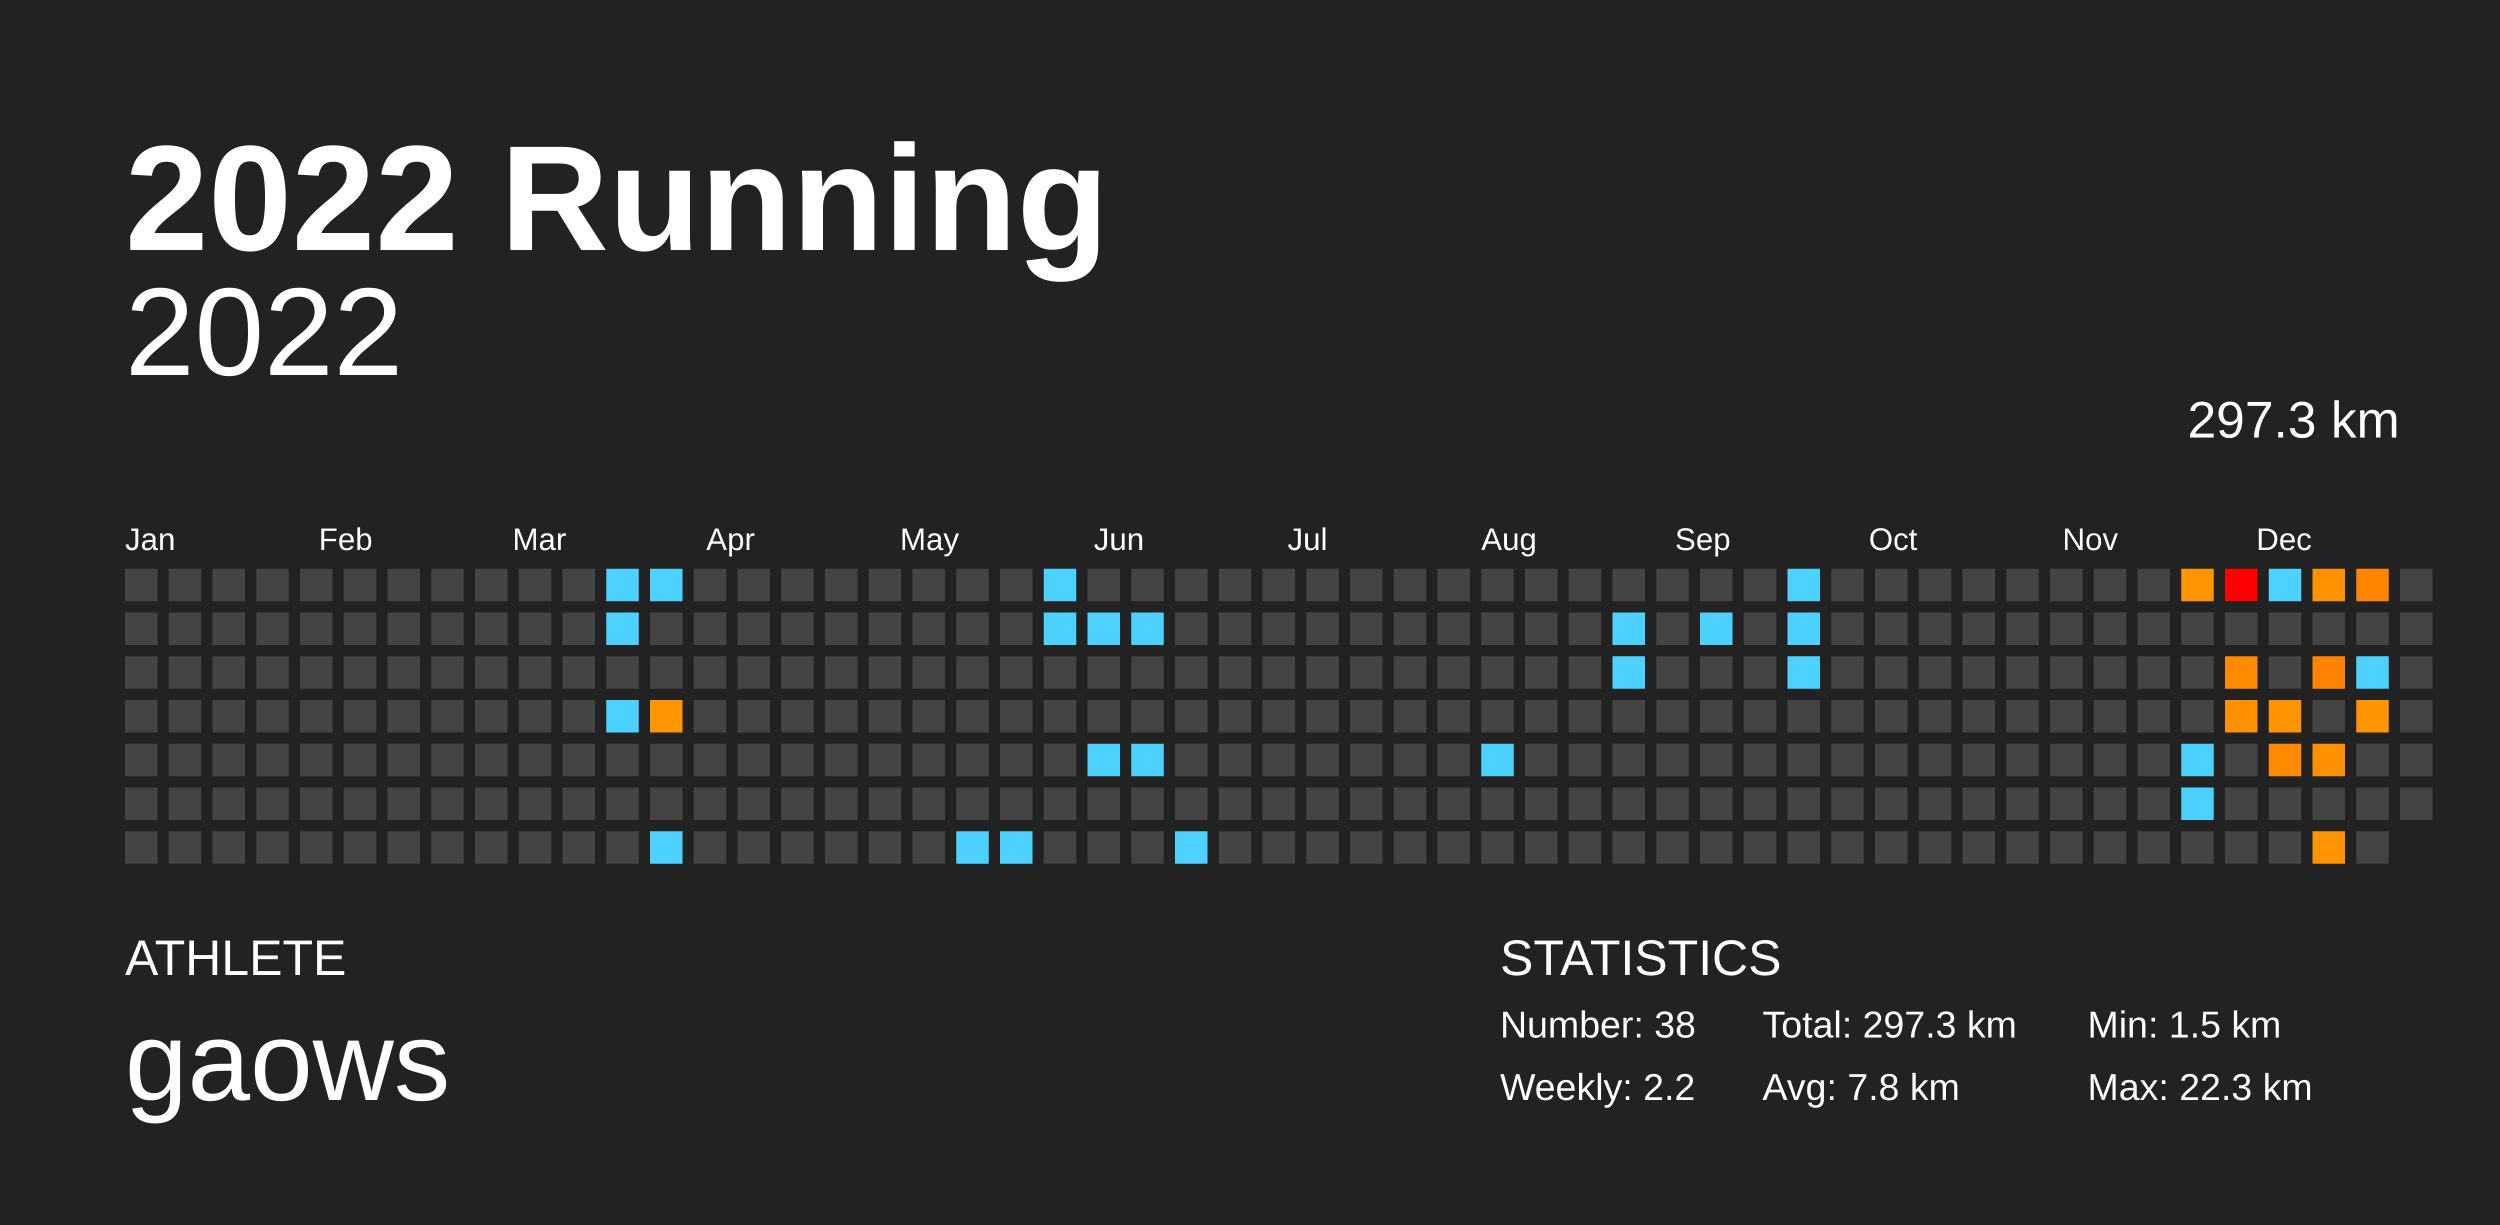
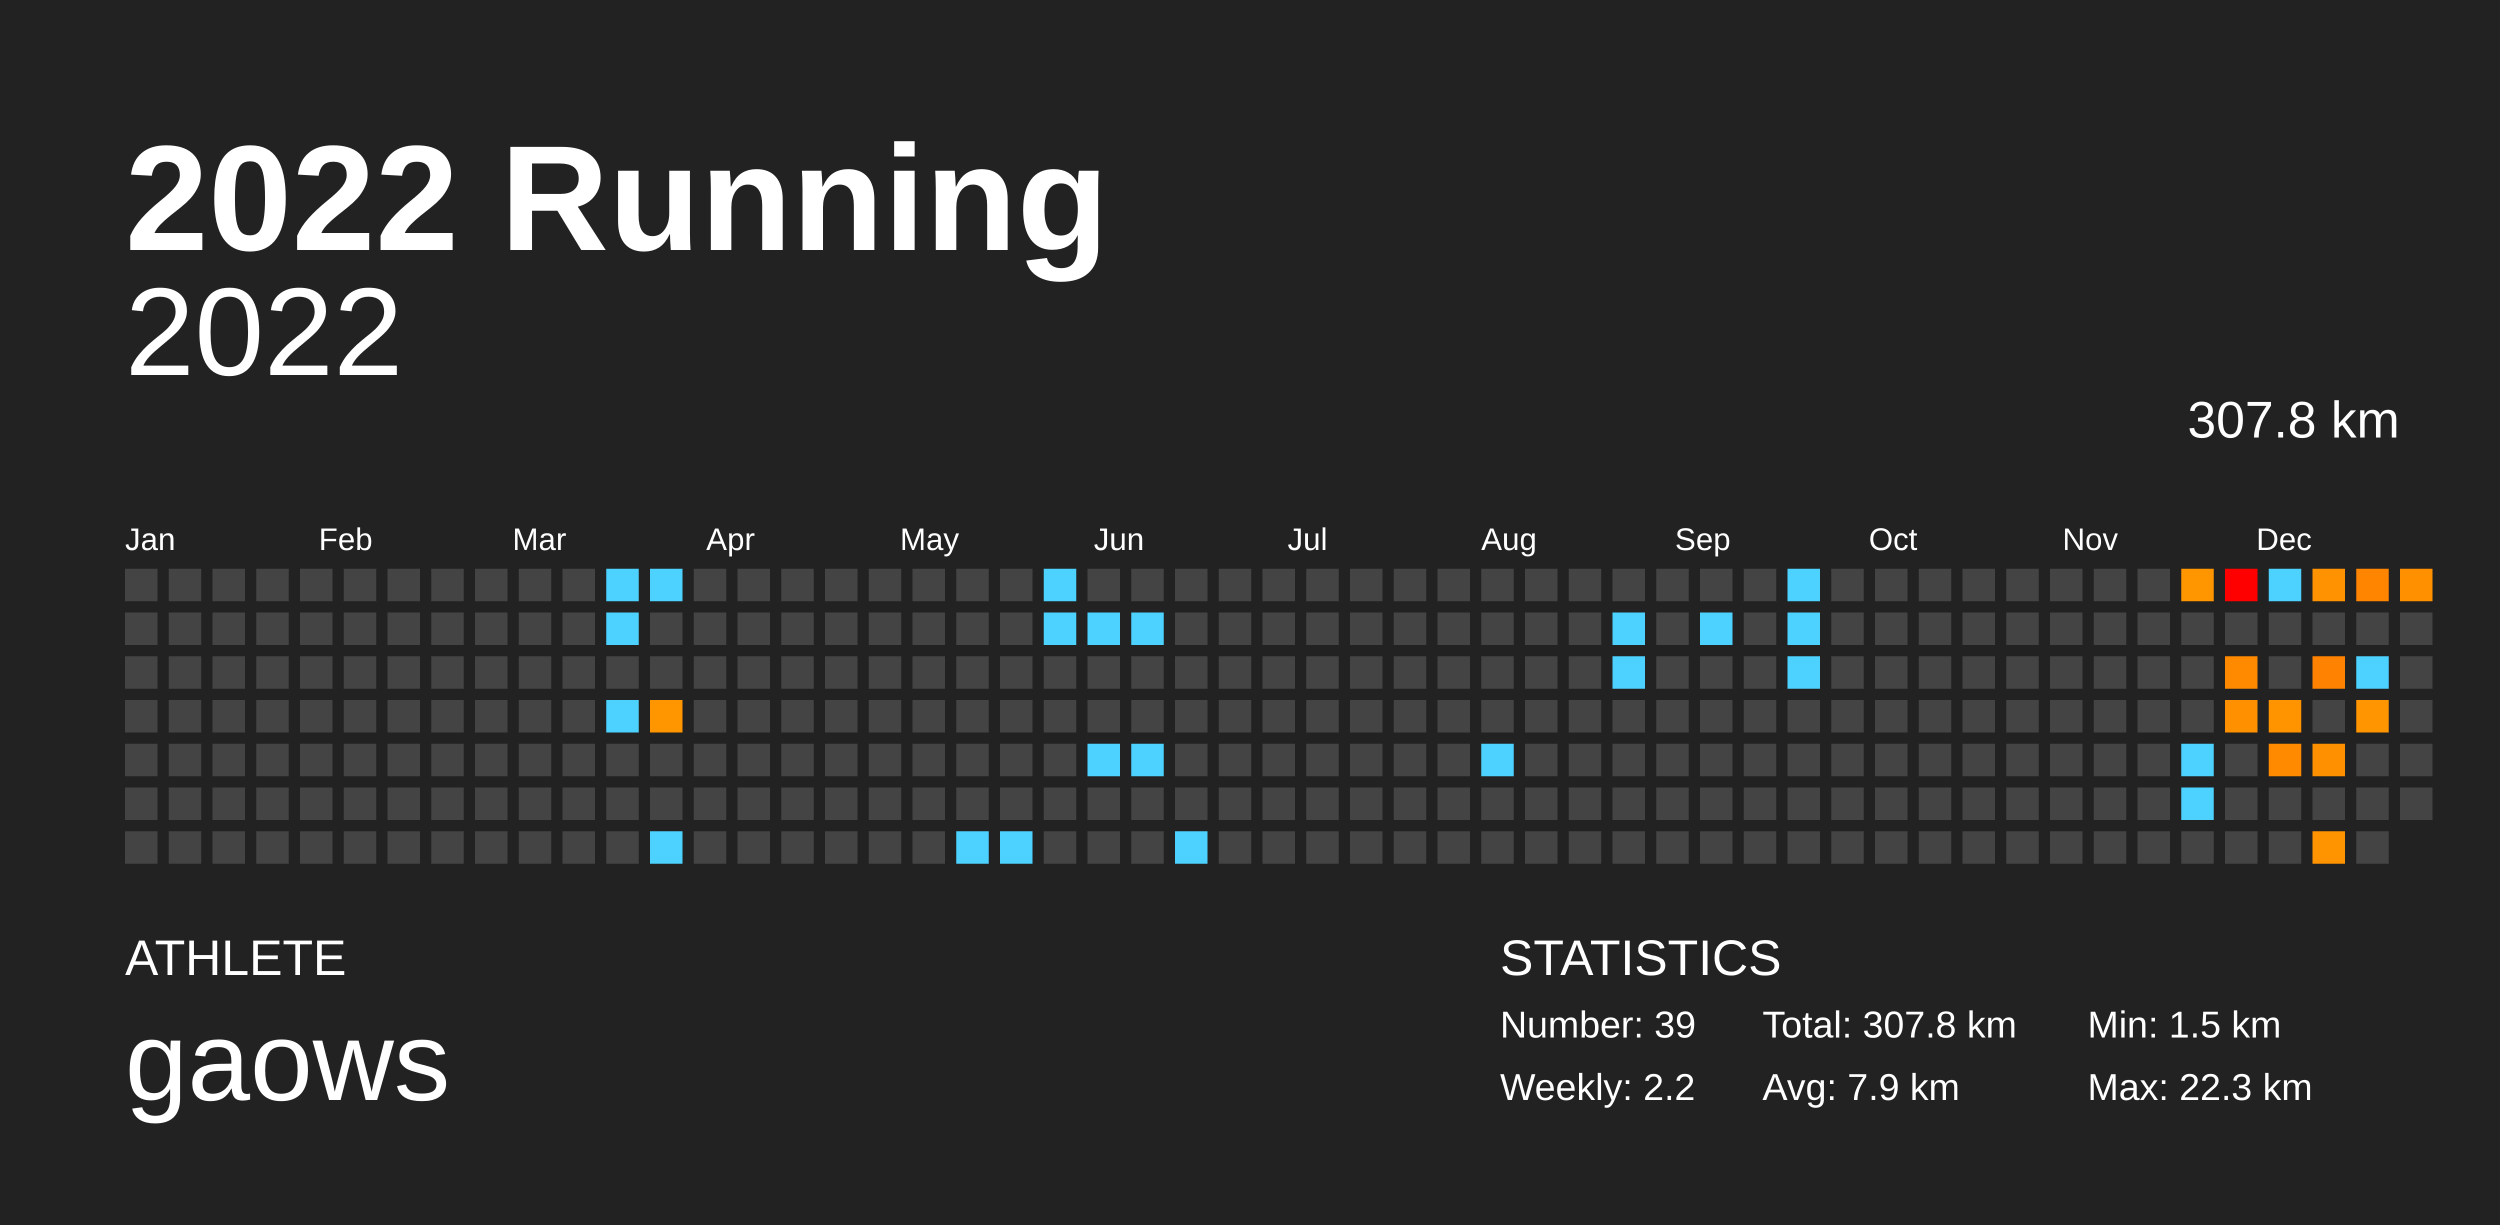
<svg xmlns="http://www.w3.org/2000/svg" baseProfile="full" height="98mm" version="1.1" viewBox="0,0,200,98" width="200mm">
  <defs />
  <rect fill="#222222" height="98" width="200" x="0" y="0" />
  <text fill="#FFFFFF" style="font-size:12px; font-family:Arial; font-weight:bold;" x="10" y="20">2022 Running</text>
  <text fill="#FFFFFF" style="font-size:4px; font-family:Arial" x="10" y="78">ATHLETE</text>
  <text fill="#FFFFFF" style="font-size:9px; font-family:Arial" x="10" y="88">gaows</text>
  <text fill="#FFFFFF" style="font-size:4px; font-family:Arial" x="120" y="78">STATISTICS</text>
-   <text fill="#FFFFFF" style="font-size:3px; font-family:Arial" x="120" y="83">Number: 38</text>
+   <text fill="#FFFFFF" style="font-size:3px; font-family:Arial" x="120" y="83">Number: 39</text>
  <text fill="#FFFFFF" style="font-size:3px; font-family:Arial" x="120" y="88">Weekly: 2.2</text>
-   <text fill="#FFFFFF" style="font-size:3px; font-family:Arial" x="141" y="83">Total: 297.3 km</text>
-   <text fill="#FFFFFF" style="font-size:3px; font-family:Arial" x="141" y="88">Avg: 7.8 km</text>
+   <text fill="#FFFFFF" style="font-size:3px; font-family:Arial" x="141" y="83">Total: 307.8 km</text>
+   <text fill="#FFFFFF" style="font-size:3px; font-family:Arial" x="141" y="88">Avg: 7.9 km</text>
  <text fill="#FFFFFF" style="font-size:3px; font-family:Arial" x="167" y="83">Min: 1.5 km</text>
  <text fill="#FFFFFF" style="font-size:3px; font-family:Arial" x="167" y="88">Max: 22.3 km</text>
  <text alignment-baseline="hanging" fill="#FFFFFF" style="font-size:10.0px; font-family:Arial;" x="10" y="30">2022</text>
-   <text alignment-baseline="hanging" fill="#FFFFFF" style="font-size:4.125px; font-family:Arial;" x="175" y="35">297.3 km</text>
+   <text alignment-baseline="hanging" fill="#FFFFFF" style="font-size:4.125px; font-family:Arial;" x="175" y="35">307.8 km</text>
  <text fill="#FFFFFF" style="font-size:2.5px; font-family:Arial" x="10.0" y="44">Jan</text>
  <text fill="#FFFFFF" style="font-size:2.5px; font-family:Arial" x="25.5" y="44">Feb</text>
  <text fill="#FFFFFF" style="font-size:2.5px; font-family:Arial" x="41.0" y="44">Mar</text>
  <text fill="#FFFFFF" style="font-size:2.5px; font-family:Arial" x="56.5" y="44">Apr</text>
  <text fill="#FFFFFF" style="font-size:2.5px; font-family:Arial" x="72.0" y="44">May</text>
  <text fill="#FFFFFF" style="font-size:2.5px; font-family:Arial" x="87.5" y="44">Jun</text>
  <text fill="#FFFFFF" style="font-size:2.5px; font-family:Arial" x="103.0" y="44">Jul</text>
  <text fill="#FFFFFF" style="font-size:2.5px; font-family:Arial" x="118.5" y="44">Aug</text>
  <text fill="#FFFFFF" style="font-size:2.5px; font-family:Arial" x="134.0" y="44">Sep</text>
  <text fill="#FFFFFF" style="font-size:2.5px; font-family:Arial" x="149.5" y="44">Oct</text>
  <text fill="#FFFFFF" style="font-size:2.5px; font-family:Arial" x="165.0" y="44">Nov</text>
  <text fill="#FFFFFF" style="font-size:2.5px; font-family:Arial" x="180.5" y="44">Dec</text>
  <rect fill="#444444" height="2.6" width="2.6" x="10.0" y="45.5" />
  <rect fill="#444444" height="2.6" width="2.6" x="10.0" y="49.0" />
  <rect fill="#444444" height="2.6" width="2.6" x="10.0" y="52.5" />
  <rect fill="#444444" height="2.6" width="2.6" x="10.0" y="56.0" />
  <rect fill="#444444" height="2.6" width="2.6" x="10.0" y="59.5" />
  <rect fill="#444444" height="2.6" width="2.6" x="10.0" y="63.0" />
  <rect fill="#444444" height="2.6" width="2.6" x="10.0" y="66.5" />
  <rect fill="#444444" height="2.6" width="2.6" x="13.5" y="45.5" />
  <rect fill="#444444" height="2.6" width="2.6" x="13.5" y="49.0" />
  <rect fill="#444444" height="2.6" width="2.6" x="13.5" y="52.5" />
  <rect fill="#444444" height="2.6" width="2.6" x="13.5" y="56.0" />
  <rect fill="#444444" height="2.6" width="2.6" x="13.5" y="59.5" />
  <rect fill="#444444" height="2.6" width="2.6" x="13.5" y="63.0" />
  <rect fill="#444444" height="2.6" width="2.6" x="13.5" y="66.5" />
  <rect fill="#444444" height="2.6" width="2.6" x="17.0" y="45.5" />
  <rect fill="#444444" height="2.6" width="2.6" x="17.0" y="49.0" />
  <rect fill="#444444" height="2.6" width="2.6" x="17.0" y="52.5" />
  <rect fill="#444444" height="2.6" width="2.6" x="17.0" y="56.0" />
  <rect fill="#444444" height="2.6" width="2.6" x="17.0" y="59.5" />
  <rect fill="#444444" height="2.6" width="2.6" x="17.0" y="63.0" />
  <rect fill="#444444" height="2.6" width="2.6" x="17.0" y="66.5" />
  <rect fill="#444444" height="2.6" width="2.6" x="20.5" y="45.5" />
  <rect fill="#444444" height="2.6" width="2.6" x="20.5" y="49.0" />
  <rect fill="#444444" height="2.6" width="2.6" x="20.5" y="52.5" />
  <rect fill="#444444" height="2.6" width="2.6" x="20.5" y="56.0" />
  <rect fill="#444444" height="2.6" width="2.6" x="20.5" y="59.5" />
  <rect fill="#444444" height="2.6" width="2.6" x="20.5" y="63.0" />
  <rect fill="#444444" height="2.6" width="2.6" x="20.5" y="66.5" />
  <rect fill="#444444" height="2.6" width="2.6" x="24.0" y="45.5" />
  <rect fill="#444444" height="2.6" width="2.6" x="24.0" y="49.0" />
  <rect fill="#444444" height="2.6" width="2.6" x="24.0" y="52.5" />
  <rect fill="#444444" height="2.6" width="2.6" x="24.0" y="56.0" />
  <rect fill="#444444" height="2.6" width="2.6" x="24.0" y="59.5" />
  <rect fill="#444444" height="2.6" width="2.6" x="24.0" y="63.0" />
  <rect fill="#444444" height="2.6" width="2.6" x="24.0" y="66.5" />
  <rect fill="#444444" height="2.6" width="2.6" x="27.5" y="45.5" />
  <rect fill="#444444" height="2.6" width="2.6" x="27.5" y="49.0" />
  <rect fill="#444444" height="2.6" width="2.6" x="27.5" y="52.5" />
  <rect fill="#444444" height="2.6" width="2.6" x="27.5" y="56.0" />
  <rect fill="#444444" height="2.6" width="2.6" x="27.5" y="59.5" />
  <rect fill="#444444" height="2.6" width="2.6" x="27.5" y="63.0" />
  <rect fill="#444444" height="2.6" width="2.6" x="27.5" y="66.5" />
  <rect fill="#444444" height="2.6" width="2.6" x="31.0" y="45.5" />
  <rect fill="#444444" height="2.6" width="2.6" x="31.0" y="49.0" />
  <rect fill="#444444" height="2.6" width="2.6" x="31.0" y="52.5" />
  <rect fill="#444444" height="2.6" width="2.6" x="31.0" y="56.0" />
  <rect fill="#444444" height="2.6" width="2.6" x="31.0" y="59.5" />
  <rect fill="#444444" height="2.6" width="2.6" x="31.0" y="63.0" />
  <rect fill="#444444" height="2.6" width="2.6" x="31.0" y="66.5" />
  <rect fill="#444444" height="2.6" width="2.6" x="34.5" y="45.5" />
  <rect fill="#444444" height="2.6" width="2.6" x="34.5" y="49.0" />
  <rect fill="#444444" height="2.6" width="2.6" x="34.5" y="52.5" />
  <rect fill="#444444" height="2.6" width="2.6" x="34.5" y="56.0" />
  <rect fill="#444444" height="2.6" width="2.6" x="34.5" y="59.5" />
  <rect fill="#444444" height="2.6" width="2.6" x="34.5" y="63.0" />
  <rect fill="#444444" height="2.6" width="2.6" x="34.5" y="66.5" />
  <rect fill="#444444" height="2.6" width="2.6" x="38.0" y="45.5" />
  <rect fill="#444444" height="2.6" width="2.6" x="38.0" y="49.0" />
  <rect fill="#444444" height="2.6" width="2.6" x="38.0" y="52.5" />
  <rect fill="#444444" height="2.6" width="2.6" x="38.0" y="56.0" />
  <rect fill="#444444" height="2.6" width="2.6" x="38.0" y="59.5" />
  <rect fill="#444444" height="2.6" width="2.6" x="38.0" y="63.0" />
  <rect fill="#444444" height="2.6" width="2.6" x="38.0" y="66.5" />
  <rect fill="#444444" height="2.6" width="2.6" x="41.5" y="45.5" />
  <rect fill="#444444" height="2.6" width="2.6" x="41.5" y="49.0" />
  <rect fill="#444444" height="2.6" width="2.6" x="41.5" y="52.5" />
  <rect fill="#444444" height="2.6" width="2.6" x="41.5" y="56.0" />
  <rect fill="#444444" height="2.6" width="2.6" x="41.5" y="59.5" />
  <rect fill="#444444" height="2.6" width="2.6" x="41.5" y="63.0" />
  <rect fill="#444444" height="2.6" width="2.6" x="41.5" y="66.5" />
  <rect fill="#444444" height="2.6" width="2.6" x="45.0" y="45.5" />
  <rect fill="#444444" height="2.6" width="2.6" x="45.0" y="49.0" />
  <rect fill="#444444" height="2.6" width="2.6" x="45.0" y="52.5" />
  <rect fill="#444444" height="2.6" width="2.6" x="45.0" y="56.0" />
  <rect fill="#444444" height="2.6" width="2.6" x="45.0" y="59.5" />
  <rect fill="#444444" height="2.6" width="2.6" x="45.0" y="63.0" />
  <rect fill="#444444" height="2.6" width="2.6" x="45.0" y="66.5" />
  <rect fill="#4dd2ff" height="2.6" width="2.6" x="48.5" y="45.5" />
  <rect fill="#4dd2ff" height="2.6" width="2.6" x="48.5" y="49.0" />
  <rect fill="#444444" height="2.6" width="2.6" x="48.5" y="52.5" />
  <rect fill="#4dd2ff" height="2.6" width="2.6" x="48.5" y="56.0" />
  <rect fill="#444444" height="2.6" width="2.6" x="48.5" y="59.5" />
  <rect fill="#444444" height="2.6" width="2.6" x="48.5" y="63.0" />
  <rect fill="#444444" height="2.6" width="2.6" x="48.5" y="66.5" />
  <rect fill="#4dd2ff" height="2.6" width="2.6" x="52.0" y="45.5" />
  <rect fill="#444444" height="2.6" width="2.6" x="52.0" y="49.0" />
  <rect fill="#444444" height="2.6" width="2.6" x="52.0" y="52.5" />
  <rect fill="#ff9600" height="2.6" width="2.6" x="52.0" y="56.0" />
  <rect fill="#444444" height="2.6" width="2.6" x="52.0" y="59.5" />
  <rect fill="#444444" height="2.6" width="2.6" x="52.0" y="63.0" />
  <rect fill="#4dd2ff" height="2.6" width="2.6" x="52.0" y="66.5" />
  <rect fill="#444444" height="2.6" width="2.6" x="55.5" y="45.5" />
  <rect fill="#444444" height="2.6" width="2.6" x="55.5" y="49.0" />
  <rect fill="#444444" height="2.6" width="2.6" x="55.5" y="52.5" />
  <rect fill="#444444" height="2.6" width="2.6" x="55.5" y="56.0" />
  <rect fill="#444444" height="2.6" width="2.6" x="55.5" y="59.5" />
  <rect fill="#444444" height="2.6" width="2.6" x="55.5" y="63.0" />
  <rect fill="#444444" height="2.6" width="2.6" x="55.5" y="66.5" />
  <rect fill="#444444" height="2.6" width="2.6" x="59.0" y="45.5" />
  <rect fill="#444444" height="2.6" width="2.6" x="59.0" y="49.0" />
  <rect fill="#444444" height="2.6" width="2.6" x="59.0" y="52.5" />
  <rect fill="#444444" height="2.6" width="2.6" x="59.0" y="56.0" />
  <rect fill="#444444" height="2.6" width="2.6" x="59.0" y="59.5" />
  <rect fill="#444444" height="2.6" width="2.6" x="59.0" y="63.0" />
  <rect fill="#444444" height="2.6" width="2.6" x="59.0" y="66.5" />
  <rect fill="#444444" height="2.6" width="2.6" x="62.5" y="45.5" />
  <rect fill="#444444" height="2.6" width="2.6" x="62.5" y="49.0" />
  <rect fill="#444444" height="2.6" width="2.6" x="62.5" y="52.5" />
  <rect fill="#444444" height="2.6" width="2.6" x="62.5" y="56.0" />
  <rect fill="#444444" height="2.6" width="2.6" x="62.5" y="59.5" />
  <rect fill="#444444" height="2.6" width="2.6" x="62.5" y="63.0" />
  <rect fill="#444444" height="2.6" width="2.6" x="62.5" y="66.5" />
  <rect fill="#444444" height="2.6" width="2.6" x="66.0" y="45.5" />
  <rect fill="#444444" height="2.6" width="2.6" x="66.0" y="49.0" />
  <rect fill="#444444" height="2.6" width="2.6" x="66.0" y="52.5" />
  <rect fill="#444444" height="2.6" width="2.6" x="66.0" y="56.0" />
  <rect fill="#444444" height="2.6" width="2.6" x="66.0" y="59.5" />
  <rect fill="#444444" height="2.6" width="2.6" x="66.0" y="63.0" />
  <rect fill="#444444" height="2.6" width="2.6" x="66.0" y="66.5" />
  <rect fill="#444444" height="2.6" width="2.6" x="69.5" y="45.5" />
  <rect fill="#444444" height="2.6" width="2.6" x="69.5" y="49.0" />
  <rect fill="#444444" height="2.6" width="2.6" x="69.5" y="52.5" />
  <rect fill="#444444" height="2.6" width="2.6" x="69.5" y="56.0" />
  <rect fill="#444444" height="2.6" width="2.6" x="69.5" y="59.5" />
  <rect fill="#444444" height="2.6" width="2.6" x="69.5" y="63.0" />
  <rect fill="#444444" height="2.6" width="2.6" x="69.5" y="66.5" />
  <rect fill="#444444" height="2.6" width="2.6" x="73.0" y="45.5" />
  <rect fill="#444444" height="2.6" width="2.6" x="73.0" y="49.0" />
  <rect fill="#444444" height="2.6" width="2.6" x="73.0" y="52.5" />
  <rect fill="#444444" height="2.6" width="2.6" x="73.0" y="56.0" />
  <rect fill="#444444" height="2.6" width="2.6" x="73.0" y="59.5" />
  <rect fill="#444444" height="2.6" width="2.6" x="73.0" y="63.0" />
  <rect fill="#444444" height="2.6" width="2.6" x="73.0" y="66.5" />
  <rect fill="#444444" height="2.6" width="2.6" x="76.5" y="45.5" />
  <rect fill="#444444" height="2.6" width="2.6" x="76.5" y="49.0" />
  <rect fill="#444444" height="2.6" width="2.6" x="76.5" y="52.5" />
  <rect fill="#444444" height="2.6" width="2.6" x="76.5" y="56.0" />
  <rect fill="#444444" height="2.6" width="2.6" x="76.5" y="59.5" />
  <rect fill="#444444" height="2.6" width="2.6" x="76.5" y="63.0" />
  <rect fill="#4dd2ff" height="2.6" width="2.6" x="76.5" y="66.5" />
  <rect fill="#444444" height="2.6" width="2.6" x="80.0" y="45.5" />
  <rect fill="#444444" height="2.6" width="2.6" x="80.0" y="49.0" />
  <rect fill="#444444" height="2.6" width="2.6" x="80.0" y="52.5" />
  <rect fill="#444444" height="2.6" width="2.6" x="80.0" y="56.0" />
  <rect fill="#444444" height="2.6" width="2.6" x="80.0" y="59.5" />
  <rect fill="#444444" height="2.6" width="2.6" x="80.0" y="63.0" />
  <rect fill="#4dd2ff" height="2.6" width="2.6" x="80.0" y="66.5" />
  <rect fill="#4dd2ff" height="2.6" width="2.6" x="83.5" y="45.5" />
  <rect fill="#4dd2ff" height="2.6" width="2.6" x="83.5" y="49.0" />
  <rect fill="#444444" height="2.6" width="2.6" x="83.5" y="52.5" />
  <rect fill="#444444" height="2.6" width="2.6" x="83.5" y="56.0" />
  <rect fill="#444444" height="2.6" width="2.6" x="83.5" y="59.5" />
  <rect fill="#444444" height="2.6" width="2.6" x="83.5" y="63.0" />
  <rect fill="#444444" height="2.6" width="2.6" x="83.5" y="66.5" />
  <rect fill="#444444" height="2.6" width="2.6" x="87.0" y="45.5" />
  <rect fill="#4dd2ff" height="2.6" width="2.6" x="87.0" y="49.0" />
  <rect fill="#444444" height="2.6" width="2.6" x="87.0" y="52.5" />
  <rect fill="#444444" height="2.6" width="2.6" x="87.0" y="56.0" />
  <rect fill="#4dd2ff" height="2.6" width="2.6" x="87.0" y="59.5" />
  <rect fill="#444444" height="2.6" width="2.6" x="87.0" y="63.0" />
  <rect fill="#444444" height="2.6" width="2.6" x="87.0" y="66.5" />
  <rect fill="#444444" height="2.6" width="2.6" x="90.5" y="45.5" />
  <rect fill="#4dd2ff" height="2.6" width="2.6" x="90.5" y="49.0" />
  <rect fill="#444444" height="2.6" width="2.6" x="90.5" y="52.5" />
  <rect fill="#444444" height="2.6" width="2.6" x="90.5" y="56.0" />
  <rect fill="#4dd2ff" height="2.6" width="2.6" x="90.5" y="59.5" />
  <rect fill="#444444" height="2.6" width="2.6" x="90.5" y="63.0" />
  <rect fill="#444444" height="2.6" width="2.6" x="90.5" y="66.5" />
  <rect fill="#444444" height="2.6" width="2.6" x="94.0" y="45.5" />
  <rect fill="#444444" height="2.6" width="2.6" x="94.0" y="49.0" />
  <rect fill="#444444" height="2.6" width="2.6" x="94.0" y="52.5" />
  <rect fill="#444444" height="2.6" width="2.6" x="94.0" y="56.0" />
  <rect fill="#444444" height="2.6" width="2.6" x="94.0" y="59.5" />
  <rect fill="#444444" height="2.6" width="2.6" x="94.0" y="63.0" />
  <rect fill="#4dd2ff" height="2.6" width="2.6" x="94.0" y="66.5" />
  <rect fill="#444444" height="2.6" width="2.6" x="97.5" y="45.5" />
  <rect fill="#444444" height="2.6" width="2.6" x="97.5" y="49.0" />
  <rect fill="#444444" height="2.6" width="2.6" x="97.5" y="52.5" />
  <rect fill="#444444" height="2.6" width="2.6" x="97.5" y="56.0" />
  <rect fill="#444444" height="2.6" width="2.6" x="97.5" y="59.5" />
  <rect fill="#444444" height="2.6" width="2.6" x="97.5" y="63.0" />
  <rect fill="#444444" height="2.6" width="2.6" x="97.5" y="66.5" />
  <rect fill="#444444" height="2.6" width="2.6" x="101.0" y="45.5" />
  <rect fill="#444444" height="2.6" width="2.6" x="101.0" y="49.0" />
  <rect fill="#444444" height="2.6" width="2.6" x="101.0" y="52.5" />
  <rect fill="#444444" height="2.6" width="2.6" x="101.0" y="56.0" />
  <rect fill="#444444" height="2.6" width="2.6" x="101.0" y="59.5" />
  <rect fill="#444444" height="2.6" width="2.6" x="101.0" y="63.0" />
  <rect fill="#444444" height="2.6" width="2.6" x="101.0" y="66.5" />
  <rect fill="#444444" height="2.6" width="2.6" x="104.5" y="45.5" />
  <rect fill="#444444" height="2.6" width="2.6" x="104.5" y="49.0" />
  <rect fill="#444444" height="2.6" width="2.6" x="104.5" y="52.5" />
  <rect fill="#444444" height="2.6" width="2.6" x="104.5" y="56.0" />
  <rect fill="#444444" height="2.6" width="2.6" x="104.5" y="59.5" />
  <rect fill="#444444" height="2.6" width="2.6" x="104.5" y="63.0" />
  <rect fill="#444444" height="2.6" width="2.6" x="104.5" y="66.5" />
  <rect fill="#444444" height="2.6" width="2.6" x="108.0" y="45.5" />
  <rect fill="#444444" height="2.6" width="2.6" x="108.0" y="49.0" />
  <rect fill="#444444" height="2.6" width="2.6" x="108.0" y="52.5" />
  <rect fill="#444444" height="2.6" width="2.6" x="108.0" y="56.0" />
  <rect fill="#444444" height="2.6" width="2.6" x="108.0" y="59.5" />
  <rect fill="#444444" height="2.6" width="2.6" x="108.0" y="63.0" />
  <rect fill="#444444" height="2.6" width="2.6" x="108.0" y="66.5" />
  <rect fill="#444444" height="2.6" width="2.6" x="111.5" y="45.5" />
  <rect fill="#444444" height="2.6" width="2.6" x="111.5" y="49.0" />
  <rect fill="#444444" height="2.6" width="2.6" x="111.5" y="52.5" />
  <rect fill="#444444" height="2.6" width="2.6" x="111.5" y="56.0" />
  <rect fill="#444444" height="2.6" width="2.6" x="111.5" y="59.5" />
  <rect fill="#444444" height="2.6" width="2.6" x="111.5" y="63.0" />
  <rect fill="#444444" height="2.6" width="2.6" x="111.5" y="66.5" />
  <rect fill="#444444" height="2.6" width="2.6" x="115.0" y="45.5" />
  <rect fill="#444444" height="2.6" width="2.6" x="115.0" y="49.0" />
  <rect fill="#444444" height="2.6" width="2.6" x="115.0" y="52.5" />
  <rect fill="#444444" height="2.6" width="2.6" x="115.0" y="56.0" />
  <rect fill="#444444" height="2.6" width="2.6" x="115.0" y="59.5" />
  <rect fill="#444444" height="2.6" width="2.6" x="115.0" y="63.0" />
  <rect fill="#444444" height="2.6" width="2.6" x="115.0" y="66.5" />
  <rect fill="#444444" height="2.6" width="2.6" x="118.5" y="45.5" />
  <rect fill="#444444" height="2.6" width="2.6" x="118.5" y="49.0" />
  <rect fill="#444444" height="2.6" width="2.6" x="118.5" y="52.5" />
  <rect fill="#444444" height="2.6" width="2.6" x="118.5" y="56.0" />
  <rect fill="#4dd2ff" height="2.6" width="2.6" x="118.5" y="59.5" />
  <rect fill="#444444" height="2.6" width="2.6" x="118.5" y="63.0" />
  <rect fill="#444444" height="2.6" width="2.6" x="118.5" y="66.5" />
  <rect fill="#444444" height="2.6" width="2.6" x="122.0" y="45.5" />
  <rect fill="#444444" height="2.6" width="2.6" x="122.0" y="49.0" />
  <rect fill="#444444" height="2.6" width="2.6" x="122.0" y="52.5" />
  <rect fill="#444444" height="2.6" width="2.6" x="122.0" y="56.0" />
  <rect fill="#444444" height="2.6" width="2.6" x="122.0" y="59.5" />
  <rect fill="#444444" height="2.6" width="2.6" x="122.0" y="63.0" />
  <rect fill="#444444" height="2.6" width="2.6" x="122.0" y="66.5" />
  <rect fill="#444444" height="2.6" width="2.6" x="125.5" y="45.5" />
  <rect fill="#444444" height="2.6" width="2.6" x="125.5" y="49.0" />
  <rect fill="#444444" height="2.6" width="2.6" x="125.5" y="52.5" />
  <rect fill="#444444" height="2.6" width="2.6" x="125.5" y="56.0" />
  <rect fill="#444444" height="2.6" width="2.6" x="125.5" y="59.5" />
  <rect fill="#444444" height="2.6" width="2.6" x="125.5" y="63.0" />
  <rect fill="#444444" height="2.6" width="2.6" x="125.5" y="66.5" />
  <rect fill="#444444" height="2.6" width="2.6" x="129.0" y="45.5" />
  <rect fill="#4dd2ff" height="2.6" width="2.6" x="129.0" y="49.0" />
  <rect fill="#4dd2ff" height="2.6" width="2.6" x="129.0" y="52.5" />
  <rect fill="#444444" height="2.6" width="2.6" x="129.0" y="56.0" />
  <rect fill="#444444" height="2.6" width="2.6" x="129.0" y="59.5" />
  <rect fill="#444444" height="2.6" width="2.6" x="129.0" y="63.0" />
  <rect fill="#444444" height="2.6" width="2.6" x="129.0" y="66.5" />
  <rect fill="#444444" height="2.6" width="2.6" x="132.5" y="45.5" />
  <rect fill="#444444" height="2.6" width="2.6" x="132.5" y="49.0" />
  <rect fill="#444444" height="2.6" width="2.6" x="132.5" y="52.5" />
  <rect fill="#444444" height="2.6" width="2.6" x="132.5" y="56.0" />
  <rect fill="#444444" height="2.6" width="2.6" x="132.5" y="59.5" />
  <rect fill="#444444" height="2.6" width="2.6" x="132.5" y="63.0" />
  <rect fill="#444444" height="2.6" width="2.6" x="132.5" y="66.5" />
  <rect fill="#444444" height="2.6" width="2.6" x="136.0" y="45.5" />
  <rect fill="#4dd2ff" height="2.6" width="2.6" x="136.0" y="49.0" />
  <rect fill="#444444" height="2.6" width="2.6" x="136.0" y="52.5" />
  <rect fill="#444444" height="2.6" width="2.6" x="136.0" y="56.0" />
  <rect fill="#444444" height="2.6" width="2.6" x="136.0" y="59.5" />
  <rect fill="#444444" height="2.6" width="2.6" x="136.0" y="63.0" />
  <rect fill="#444444" height="2.6" width="2.6" x="136.0" y="66.5" />
  <rect fill="#444444" height="2.6" width="2.6" x="139.5" y="45.5" />
  <rect fill="#444444" height="2.6" width="2.6" x="139.5" y="49.0" />
  <rect fill="#444444" height="2.6" width="2.6" x="139.5" y="52.5" />
  <rect fill="#444444" height="2.6" width="2.6" x="139.5" y="56.0" />
  <rect fill="#444444" height="2.6" width="2.6" x="139.5" y="59.5" />
  <rect fill="#444444" height="2.6" width="2.6" x="139.5" y="63.0" />
  <rect fill="#444444" height="2.6" width="2.6" x="139.5" y="66.5" />
  <rect fill="#4dd2ff" height="2.6" width="2.6" x="143.0" y="45.5" />
  <rect fill="#4dd2ff" height="2.6" width="2.6" x="143.0" y="49.0" />
  <rect fill="#4dd2ff" height="2.6" width="2.6" x="143.0" y="52.5" />
  <rect fill="#444444" height="2.6" width="2.6" x="143.0" y="56.0" />
  <rect fill="#444444" height="2.6" width="2.6" x="143.0" y="59.5" />
  <rect fill="#444444" height="2.6" width="2.6" x="143.0" y="63.0" />
  <rect fill="#444444" height="2.6" width="2.6" x="143.0" y="66.5" />
  <rect fill="#444444" height="2.6" width="2.6" x="146.5" y="45.5" />
  <rect fill="#444444" height="2.6" width="2.6" x="146.5" y="49.0" />
  <rect fill="#444444" height="2.6" width="2.6" x="146.5" y="52.5" />
  <rect fill="#444444" height="2.6" width="2.6" x="146.5" y="56.0" />
  <rect fill="#444444" height="2.6" width="2.6" x="146.5" y="59.5" />
  <rect fill="#444444" height="2.6" width="2.6" x="146.5" y="63.0" />
  <rect fill="#444444" height="2.6" width="2.6" x="146.5" y="66.5" />
  <rect fill="#444444" height="2.6" width="2.6" x="150.0" y="45.5" />
  <rect fill="#444444" height="2.6" width="2.6" x="150.0" y="49.0" />
  <rect fill="#444444" height="2.6" width="2.6" x="150.0" y="52.5" />
  <rect fill="#444444" height="2.6" width="2.6" x="150.0" y="56.0" />
  <rect fill="#444444" height="2.6" width="2.6" x="150.0" y="59.5" />
  <rect fill="#444444" height="2.6" width="2.6" x="150.0" y="63.0" />
  <rect fill="#444444" height="2.6" width="2.6" x="150.0" y="66.5" />
  <rect fill="#444444" height="2.6" width="2.6" x="153.5" y="45.5" />
  <rect fill="#444444" height="2.6" width="2.6" x="153.5" y="49.0" />
  <rect fill="#444444" height="2.6" width="2.6" x="153.5" y="52.5" />
  <rect fill="#444444" height="2.6" width="2.6" x="153.5" y="56.0" />
  <rect fill="#444444" height="2.6" width="2.6" x="153.5" y="59.5" />
  <rect fill="#444444" height="2.6" width="2.6" x="153.5" y="63.0" />
  <rect fill="#444444" height="2.6" width="2.6" x="153.5" y="66.5" />
  <rect fill="#444444" height="2.6" width="2.6" x="157.0" y="45.5" />
  <rect fill="#444444" height="2.6" width="2.6" x="157.0" y="49.0" />
  <rect fill="#444444" height="2.6" width="2.6" x="157.0" y="52.5" />
  <rect fill="#444444" height="2.6" width="2.6" x="157.0" y="56.0" />
  <rect fill="#444444" height="2.6" width="2.6" x="157.0" y="59.5" />
  <rect fill="#444444" height="2.6" width="2.6" x="157.0" y="63.0" />
  <rect fill="#444444" height="2.6" width="2.6" x="157.0" y="66.5" />
  <rect fill="#444444" height="2.6" width="2.6" x="160.5" y="45.5" />
  <rect fill="#444444" height="2.6" width="2.6" x="160.5" y="49.0" />
  <rect fill="#444444" height="2.6" width="2.6" x="160.5" y="52.5" />
  <rect fill="#444444" height="2.6" width="2.6" x="160.5" y="56.0" />
  <rect fill="#444444" height="2.6" width="2.6" x="160.5" y="59.5" />
  <rect fill="#444444" height="2.6" width="2.6" x="160.5" y="63.0" />
  <rect fill="#444444" height="2.6" width="2.6" x="160.5" y="66.5" />
  <rect fill="#444444" height="2.6" width="2.6" x="164.0" y="45.5" />
  <rect fill="#444444" height="2.6" width="2.6" x="164.0" y="49.0" />
  <rect fill="#444444" height="2.6" width="2.6" x="164.0" y="52.5" />
  <rect fill="#444444" height="2.6" width="2.6" x="164.0" y="56.0" />
  <rect fill="#444444" height="2.6" width="2.6" x="164.0" y="59.5" />
  <rect fill="#444444" height="2.6" width="2.6" x="164.0" y="63.0" />
  <rect fill="#444444" height="2.6" width="2.6" x="164.0" y="66.5" />
  <rect fill="#444444" height="2.6" width="2.6" x="167.5" y="45.5" />
  <rect fill="#444444" height="2.6" width="2.6" x="167.5" y="49.0" />
  <rect fill="#444444" height="2.6" width="2.6" x="167.5" y="52.5" />
  <rect fill="#444444" height="2.6" width="2.6" x="167.5" y="56.0" />
  <rect fill="#444444" height="2.6" width="2.6" x="167.5" y="59.5" />
  <rect fill="#444444" height="2.6" width="2.6" x="167.5" y="63.0" />
  <rect fill="#444444" height="2.6" width="2.6" x="167.5" y="66.5" />
  <rect fill="#444444" height="2.6" width="2.6" x="171.0" y="45.5" />
  <rect fill="#444444" height="2.6" width="2.6" x="171.0" y="49.0" />
  <rect fill="#444444" height="2.6" width="2.6" x="171.0" y="52.5" />
  <rect fill="#444444" height="2.6" width="2.6" x="171.0" y="56.0" />
  <rect fill="#444444" height="2.6" width="2.6" x="171.0" y="59.5" />
  <rect fill="#444444" height="2.6" width="2.6" x="171.0" y="63.0" />
  <rect fill="#444444" height="2.6" width="2.6" x="171.0" y="66.5" />
  <rect fill="#ff9600" height="2.6" width="2.6" x="174.5" y="45.5" />
  <rect fill="#444444" height="2.6" width="2.6" x="174.5" y="49.0" />
  <rect fill="#444444" height="2.6" width="2.6" x="174.5" y="52.5" />
  <rect fill="#444444" height="2.6" width="2.6" x="174.5" y="56.0" />
  <rect fill="#4dd2ff" height="2.6" width="2.6" x="174.5" y="59.5" />
  <rect fill="#4dd2ff" height="2.6" width="2.6" x="174.5" y="63.0" />
  <rect fill="#444444" height="2.6" width="2.6" x="174.5" y="66.5" />
  <rect fill="red" height="2.6" width="2.6" x="178.0" y="45.5" />
  <rect fill="#444444" height="2.6" width="2.6" x="178.0" y="49.0" />
  <rect fill="#ff8a00" height="2.6" width="2.6" x="178.0" y="52.5" />
  <rect fill="#ff9100" height="2.6" width="2.6" x="178.0" y="56.0" />
  <rect fill="#444444" height="2.6" width="2.6" x="178.0" y="59.5" />
  <rect fill="#444444" height="2.6" width="2.6" x="178.0" y="63.0" />
  <rect fill="#444444" height="2.6" width="2.6" x="178.0" y="66.5" />
  <rect fill="#4dd2ff" height="2.6" width="2.6" x="181.5" y="45.5" />
  <rect fill="#444444" height="2.6" width="2.6" x="181.5" y="49.0" />
  <rect fill="#444444" height="2.6" width="2.6" x="181.5" y="52.5" />
  <rect fill="#ff9400" height="2.6" width="2.6" x="181.5" y="56.0" />
  <rect fill="#ff8a00" height="2.6" width="2.6" x="181.5" y="59.5" />
  <rect fill="#444444" height="2.6" width="2.6" x="181.5" y="63.0" />
  <rect fill="#444444" height="2.6" width="2.6" x="181.5" y="66.5" />
  <rect fill="#ff9200" height="2.6" width="2.6" x="185.0" y="45.5" />
  <rect fill="#444444" height="2.6" width="2.6" x="185.0" y="49.0" />
  <rect fill="#ff8300" height="2.6" width="2.6" x="185.0" y="52.5" />
  <rect fill="#444444" height="2.6" width="2.6" x="185.0" y="56.0" />
  <rect fill="#ff9100" height="2.6" width="2.6" x="185.0" y="59.5" />
  <rect fill="#444444" height="2.6" width="2.6" x="185.0" y="63.0" />
  <rect fill="#ff9300" height="2.6" width="2.6" x="185.0" y="66.5" />
  <rect fill="#ff8400" height="2.6" width="2.6" x="188.5" y="45.5" />
  <rect fill="#444444" height="2.6" width="2.6" x="188.5" y="49.0" />
  <rect fill="#4dd2ff" height="2.6" width="2.6" x="188.5" y="52.5" />
  <rect fill="#ff9500" height="2.6" width="2.6" x="188.5" y="56.0" />
  <rect fill="#444444" height="2.6" width="2.6" x="188.5" y="59.5" />
  <rect fill="#444444" height="2.6" width="2.6" x="188.5" y="63.0" />
  <rect fill="#444444" height="2.6" width="2.6" x="188.5" y="66.5" />
-   <rect fill="#444444" height="2.6" width="2.6" x="192.0" y="45.5" />
+   <rect fill="#ff9100" height="2.6" width="2.6" x="192.0" y="45.5" />
  <rect fill="#444444" height="2.6" width="2.6" x="192.0" y="49.0" />
  <rect fill="#444444" height="2.6" width="2.6" x="192.0" y="52.5" />
  <rect fill="#444444" height="2.6" width="2.6" x="192.0" y="56.0" />
  <rect fill="#444444" height="2.6" width="2.6" x="192.0" y="59.5" />
  <rect fill="#444444" height="2.6" width="2.6" x="192.0" y="63.0" />
</svg>
